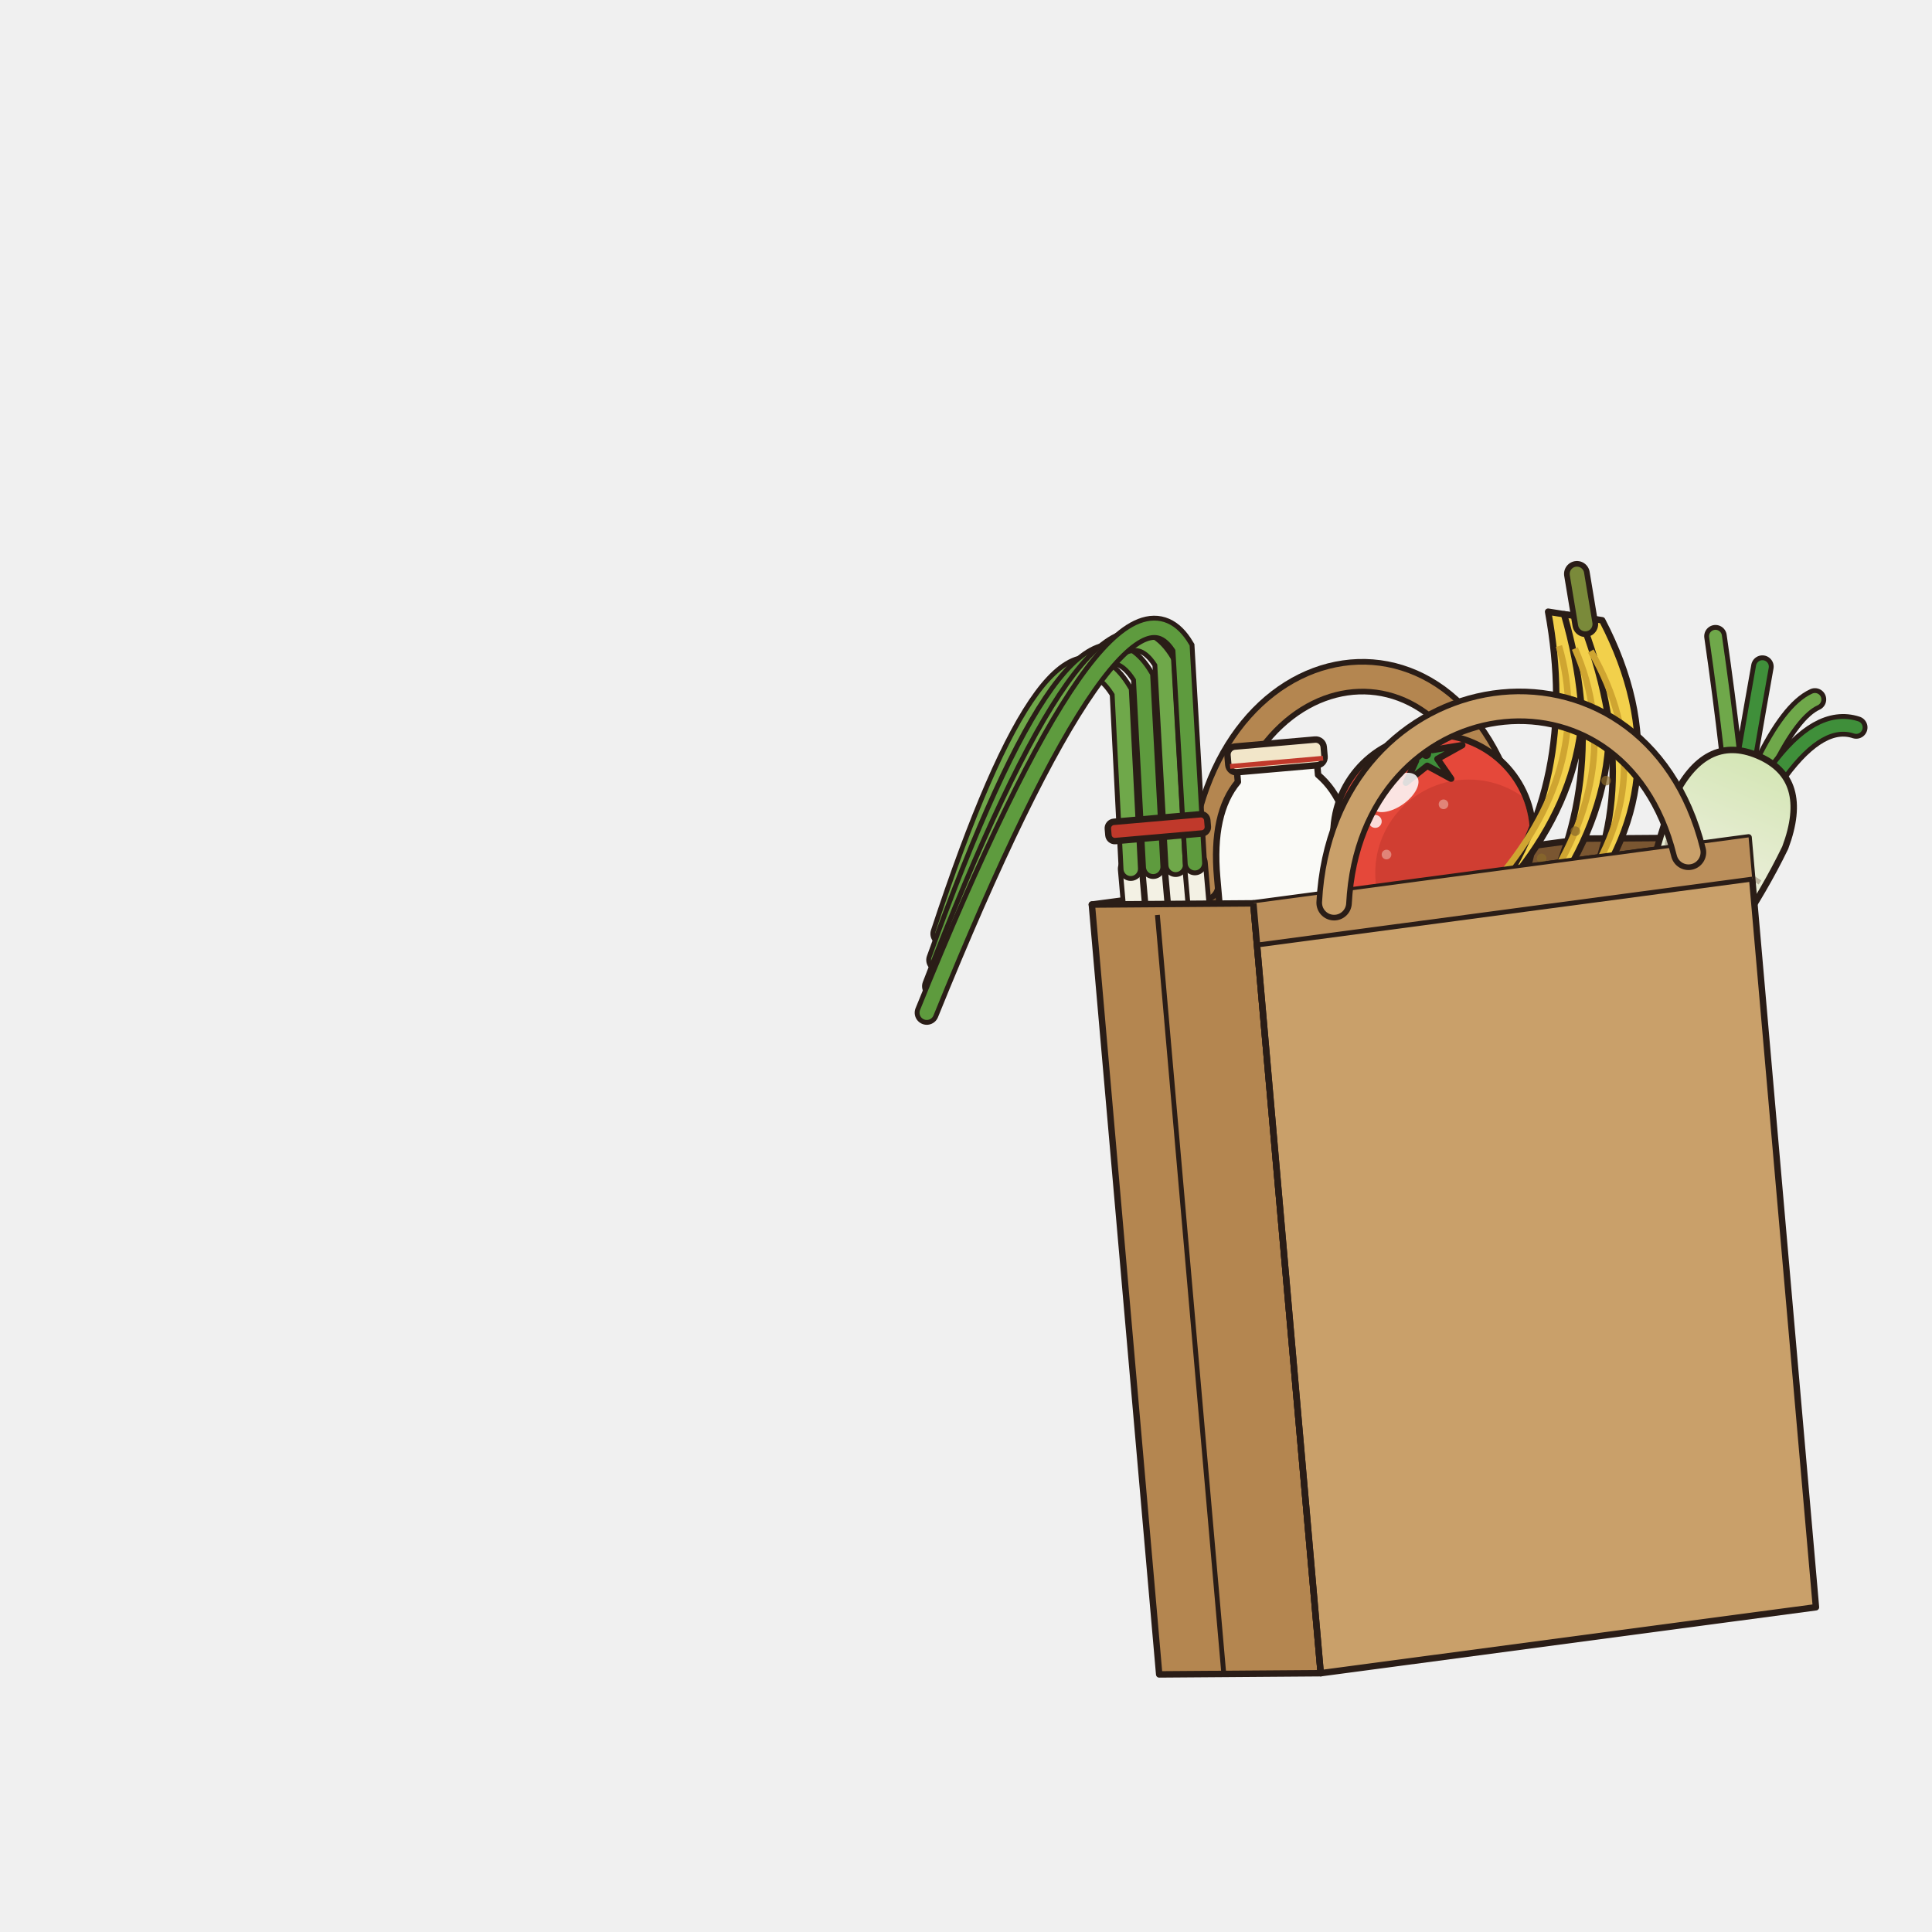
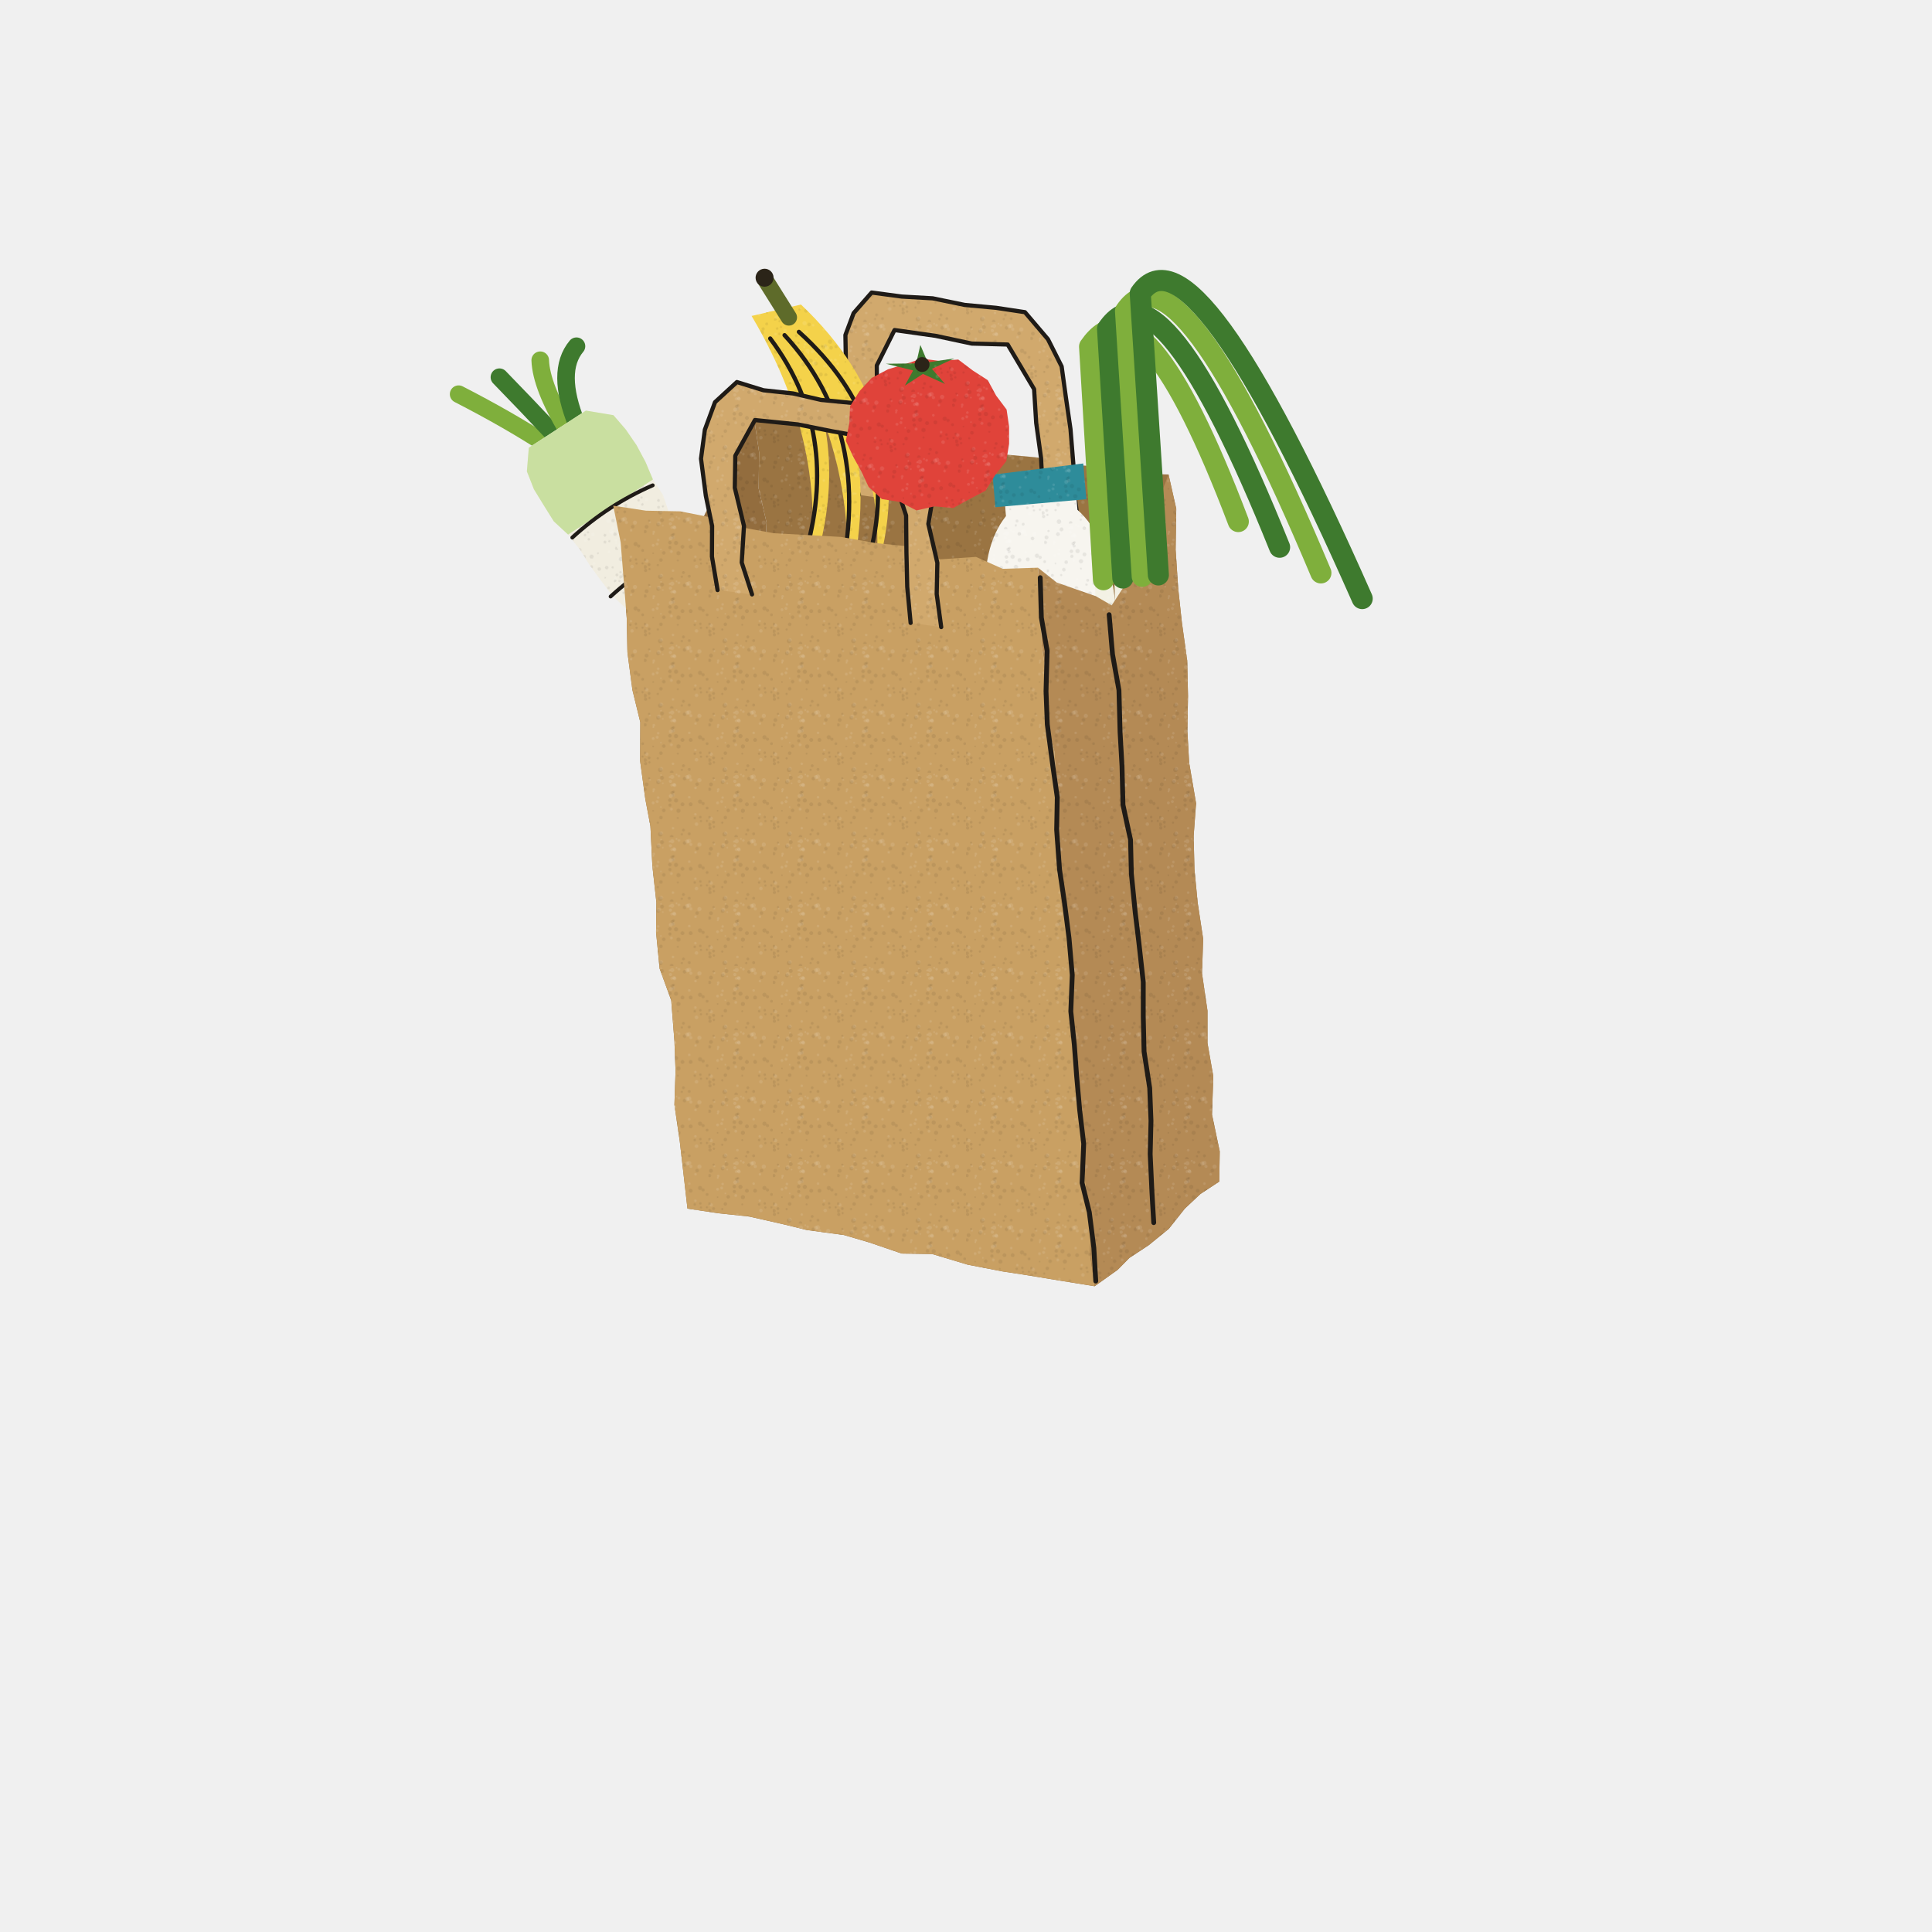
<svg xmlns="http://www.w3.org/2000/svg" width="1200" height="1200" viewBox="0 0 1200 1200">
-   <g transform="translate(720 1040) translate(0 0) rotate(-5) translate(0 0) scale(1 1)">
-     <polygon points="0,-480 310,-494 410,-486 341.8,-482.9 270.5,-479.7 202.3,-476.6 100,-472" fill="#7a5631" stroke="#2a1d17" stroke-width="4" stroke-linejoin="round" stroke-linecap="round" />
-     <path d="M 70 -486 C 90 -640, 250 -650, 262 -496" fill="none" stroke="#2a1d17" stroke-width="22" stroke-linecap="round" />
-     <path d="M 70 -486 C 90 -640, 250 -650, 262 -496" fill="none" stroke="#b48650" stroke-width="15" stroke-linecap="round" />
-     <path d="M 79 -344 Q 79 -330 93 -330 L 151 -330 Q 165 -330 165 -344 L 165 -490 Q 165 -530 147 -548 L 147 -560 L 97 -560 L 97 -548 Q 79 -530 79 -490 Z" fill="#fafaf7" stroke="#2a1d17" stroke-width="4" stroke-linejoin="round" stroke-linecap="round" />
-     <path d="M 153 -486 L 153 -350" stroke="#a9b8bf" stroke-width="7" stroke-linecap="round" />
-     <rect x="89" y="-460" width="66" height="44" rx="4" fill="#fff" stroke="#c0392b" stroke-width="3" />
-     <text x="122" y="-428" font-size="26" font-family="sans-serif" font-weight="700" text-anchor="middle" fill="#c0392b">牛奶</text>
-     <rect x="92" y="-570" width="60" height="16" rx="5" fill="#f2e6c9" stroke="#2a1d17" stroke-width="4" stroke-linejoin="round" stroke-linecap="round" />
-     <line x1="93" y1="-558" x2="151" y2="-558" stroke="#c0392b" stroke-width="3" />
-     <path d="M 26 -380 L 26 -500" stroke="#2a1d17" stroke-width="16" stroke-linecap="round" />
-     <path d="M 26 -380 L 26 -500" stroke="#f3f1e4" stroke-width="10" stroke-linecap="round" />
-     <path d="M 40 -380 L 40 -500" stroke="#2a1d17" stroke-width="16" stroke-linecap="round" />
-     <path d="M 40 -380 L 40 -500" stroke="#f3f1e4" stroke-width="10" stroke-linecap="round" />
-     <path d="M 54 -380 L 54 -500" stroke="#2a1d17" stroke-width="16" stroke-linecap="round" />
-     <path d="M 54 -380 L 54 -500" stroke="#f3f1e4" stroke-width="10" stroke-linecap="round" />
-     <path d="M 66 -380 L 66 -500" stroke="#2a1d17" stroke-width="16" stroke-linecap="round" />
-     <path d="M 66 -380 L 66 -500" stroke="#f3f1e4" stroke-width="10" stroke-linecap="round" />
+   <defs>
+     <pattern id="grain" width="40" height="40" patternUnits="userSpaceOnUse">
+       <circle cx="23.5" cy="38.2" r="0.7" fill="#000" opacity="0.07" />
+       <circle cx="28" cy="2.4" r="1.4" fill="#fff" opacity="0.1" />
+       <circle cx="39.2" cy="21.9" r="0.9" fill="#000" opacity="0.07" />
+       <circle cx="11.7" cy="6.5" r="0.5" fill="#fff" opacity="0.1" />
+       <circle cx="33" cy="7.1" r="1.1" fill="#000" opacity="0.07" />
+       <circle cx="16.1" cy="20.1" r="1" fill="#000" opacity="0.07" />
+       <circle cx="29" cy="19.6" r="1.2" fill="#000" opacity="0.07" />
+       <circle cx="24.5" cy="35.6" r="0.9" fill="#000" opacity="0.07" />
+       <circle cx="10.7" cy="37.5" r="1.1" fill="#fff" opacity="0.1" />
+       <circle cx="21.4" cy="23.6" r="1.3" fill="#000" opacity="0.07" />
+       <circle cx="17.2" cy="39.7" r="1.1" fill="#000" opacity="0.07" />
+       <circle cx="32" cy="9.4" r="0.8" fill="#fff" opacity="0.1" />
+       <circle cx="0.7" cy="32.1" r="1.1" fill="#000" opacity="0.07" />
+       <circle cx="1.7" cy="28.4" r="1.1" fill="#fff" opacity="0.1" />
+       <circle cx="21.7" cy="2" r="0.8" fill="#fff" opacity="0.1" />
+       <circle cx="39.1" cy="29.9" r="0.7" fill="#000" opacity="0.07" />
+       <circle cx="3.7" cy="4.4" r="0.6" fill="#fff" opacity="0.1" />
+       <circle cx="1" cy="34.3" r="1" fill="#000" opacity="0.07" />
+       <circle cx="5.7" cy="23.6" r="0.5" fill="#000" opacity="0.07" />
+       <circle cx="34.4" cy="4.6" r="1.3" fill="#fff" opacity="0.1" />
+       <circle cx="12.3" cy="23.4" r="1.1" fill="#000" opacity="0.07" />
+       <circle cx="23.9" cy="19.6" r="1.2" fill="#000" opacity="0.07" />
+       <circle cx="10.5" cy="27.8" r="1.1" fill="#000" opacity="0.07" />
+       <circle cx="1.6" cy="7.2" r="1.2" fill="#000" opacity="0.07" />
+       <circle cx="26.8" cy="2.7" r="1.3" fill="#fff" opacity="0.1" />
+       <circle cx="15.9" cy="2.7" r="0.6" fill="#fff" opacity="0.1" />
+       <circle cx="34.8" cy="17.9" r="1.3" fill="#000" opacity="0.07" />
+       <circle cx="0.7" cy="10.2" r="1" fill="#000" opacity="0.07" />
+       <circle cx="29.1" cy="4.5" r="1" fill="#fff" opacity="0.1" />
+       <circle cx="5.8" cy="11.6" r="0.6" fill="#fff" opacity="0.1" />
+       <circle cx="21" cy="28.1" r="0.6" fill="#000" opacity="0.07" />
+       <circle cx="3.2" cy="30.7" r="0.9" fill="#000" opacity="0.07" />
+       <circle cx="28.1" cy="15.2" r="0.8" fill="#fff" opacity="0.1" />
+       <circle cx="10.1" cy="38.2" r="1.4" fill="#000" opacity="0.07" />
+       <circle cx="8.8" cy="15.4" r="0.8" fill="#fff" opacity="0.1" />
+       <circle cx="17.5" cy="2.5" r="1.3" fill="#fff" opacity="0.1" />
+       <circle cx="18" cy="13.9" r="1" fill="#000" opacity="0.07" />
+       <circle cx="3.2" cy="3.4" r="0.7" fill="#000" opacity="0.07" />
+       <circle cx="9.3" cy="5" r="1.2" fill="#fff" opacity="0.1" />
+       <circle cx="18.1" cy="13.8" r="1.1" fill="#fff" opacity="0.1" />
+       <circle cx="17" cy="22.6" r="0.9" fill="#fff" opacity="0.1" />
+       <circle cx="17.3" cy="7.7" r="0.9" fill="#fff" opacity="0.1" />
+       <circle cx="31.5" cy="28.1" r="0.8" fill="#000" opacity="0.07" />
+       <circle cx="31.9" cy="25.8" r="0.8" fill="#fff" opacity="0.1" />
+       <circle cx="10.6" cy="1.4" r="0.5" fill="#fff" opacity="0.1" />
+       <circle cx="36.7" cy="19.1" r="1" fill="#000" opacity="0.07" />
+       <circle cx="32.6" cy="31.9" r="1.1" fill="#fff" opacity="0.1" />
+       <circle cx="20.2" cy="1.1" r="0.6" fill="#fff" opacity="0.1" />
+       <circle cx="5.7" cy="18.7" r="0.9" fill="#fff" opacity="0.1" />
+       <circle cx="17.5" cy="12.4" r="1" fill="#000" opacity="0.07" />
+       <circle cx="8.2" cy="17.9" r="0.9" fill="#fff" opacity="0.1" />
+       <circle cx="35.4" cy="30" r="0.7" fill="#000" opacity="0.07" />
+       <circle cx="18.4" cy="11.8" r="0.8" fill="#000" opacity="0.07" />
+       <circle cx="35" cy="27.5" r="0.8" fill="#000" opacity="0.07" />
+       <circle cx="16.1" cy="17" r="1.1" fill="#000" opacity="0.07" />
+       <circle cx="19.9" cy="17.2" r="1.3" fill="#000" opacity="0.07" />
+       <circle cx="8.8" cy="5.8" r="1.2" fill="#000" opacity="0.07" />
+       <circle cx="18.7" cy="7.3" r="1.1" fill="#fff" opacity="0.1" />
+       <circle cx="25.2" cy="3.6" r="1.1" fill="#000" opacity="0.07" />
+       <circle cx="16.6" cy="14.4" r="1.2" fill="#fff" opacity="0.1" />
+       <circle cx="10.5" cy="21.3" r="0.5" fill="#fff" opacity="0.1" />
+       <circle cx="3.4" cy="33.5" r="0.7" fill="#000" opacity="0.07" />
+       <circle cx="18" cy="34.4" r="0.8" fill="#fff" opacity="0.1" />
+       <circle cx="0.6" cy="27.7" r="0.9" fill="#000" opacity="0.07" />
+       <circle cx="6.1" cy="10.4" r="0.8" fill="#fff" opacity="0.1" />
+       <circle cx="11.2" cy="3.1" r="1.2" fill="#000" opacity="0.07" />
+       <circle cx="19" cy="7.8" r="1.1" fill="#fff" opacity="0.1" />
+       <circle cx="28.1" cy="37.9" r="0.9" fill="#000" opacity="0.07" />
+       <circle cx="8.6" cy="31" r="0.7" fill="#000" opacity="0.07" />
+       <circle cx="16.4" cy="5.3" r="1" fill="#fff" opacity="0.1" />
+     </pattern>
+   </defs>
+   <polygon points="757.3,733.9 757.6,715.1 752.8,692.3 753.6,668.5 750,647.9 750,627.8 746.6,604.7 747.3,583.1 743.9,560.7 741.9,540 741.4,519.3 742.9,498.9 738.6,473.7 737.5,453.9 737.9,432.3 737.4,410.3 734.1,386.7 731.8,365.5 730.2,341.4 730.6,316 725.8,294.7 707.1,294.3 685.9,290 667.3,288.8 643.9,284.1 623.2,282.2 608.4,278.5 583.5,276.8 566.7,274.4 547.4,270.5 526.3,267.2 506.2,266.4 488.1,261.8 468.3,259.3 471.5,281 471.2,303.4 476.1,324.5 475,347.9 478.2,370.4 479.1,389.7 480.4,411.7 483.8,432.1 487.6,457 489.2,476.2 490.4,500.5 491.8,518.3 494.5,539.9 496.6,564.5 498.5,584.1 501.6,605.2 504.7,623.1 504.4,643.8 505.7,665.6 510.5,687 528.3,691.6 545.6,695.2 561.9,697.2 583.4,701.7 602.6,705.5 621.6,705.5 641.4,710.5 660.4,717.9 680.5,717.3 699.7,722.3 717.5,727.4 739.8,729.7" fill="#9a7442" />
+   <polygon points="757.3,733.9 757.6,715.1 752.8,692.3 753.6,668.5 750,647.9 750,627.8 746.6,604.7 747.3,583.1 743.9,560.7 741.9,540 741.4,519.3 742.9,498.9 738.6,473.7 737.5,453.9 737.9,432.3 737.4,410.3 734.1,386.7 731.8,365.5 730.2,341.4 730.6,316 725.8,294.7 707.1,294.3 685.9,290 667.3,288.8 643.9,284.1 623.2,282.2 608.4,278.5 583.5,276.8 566.7,274.4 547.4,270.5 526.3,267.2 506.2,266.4 488.1,261.8 468.3,259.3 471.5,281 471.2,303.4 476.1,324.5 475,347.9 478.2,370.4 479.1,389.7 480.4,411.7 483.8,432.1 487.6,457 489.2,476.2 490.4,500.5 491.8,518.3 494.5,539.9 496.6,564.5 498.5,584.1 501.6,605.2 504.7,623.1 504.4,643.8 505.7,665.6 510.5,687 528.3,691.6 545.6,695.2 561.9,697.2 583.4,701.7 602.6,705.5 621.6,705.5 641.4,710.5 660.4,717.9 680.5,717.3 699.7,722.3 717.5,727.4 739.8,729.7" fill="url(#grain)" />
+   <polygon points="670.3,329.3 667.7,309.7 666.8,289.8 664.9,266.5 662,246.5 659.4,227.6 650.9,210.7 636.6,193.9 618.7,191.2 599.2,189.4 579.3,185.3 560.1,184.2 541.4,181.7 530.2,194.5 525.1,208.1 525.4,225.6 529,249.1 529.4,269.6 527.5,289.9 533.5,307.4 549.9,309.8 551,291.2 546,271.2 544.7,246 544.6,227 555.6,205 581.1,208.6 603.6,213.4 625.9,214 642.3,241.7 643.6,262.7 646.6,284.4 647.7,304.7 651.4,327.3" fill="#d1a96d" />
+   <polygon points="670.3,329.3 667.7,309.7 666.8,289.8 664.9,266.5 662,246.5 659.4,227.6 650.9,210.7 636.6,193.9 618.7,191.2 599.2,189.4 579.3,185.3 560.1,184.2 541.4,181.7 530.2,194.5 525.1,208.1 525.4,225.6 529,249.1 529.4,269.6 527.5,289.9 533.5,307.4 549.9,309.8 551,291.2 546,271.2 544.7,246 544.6,227 555.6,205 581.1,208.6 603.6,213.4 625.9,214 642.3,241.7 643.6,262.7 646.6,284.4 647.7,304.7 651.4,327.3" fill="url(#grain)" />
+   <polyline points="670.3,329.3 667.7,309.7 666.8,289.8 664.9,266.5 662,246.5 659.4,227.6 650.9,210.7 636.6,193.9 618.7,191.2 599.2,189.4 579.3,185.3 560.1,184.2 541.4,181.7 530.2,194.5 525.1,208.1 525.4,225.6 529,249.1 529.4,269.6 527.5,289.9 533.5,307.4" fill="none" stroke="#1f1b17" stroke-width="2.6" stroke-linecap="round" stroke-linejoin="round" />
+   <polyline points="549.9,309.8 551,291.2 546,271.2 544.7,246 544.6,227 555.6,205 581.1,208.6 603.6,213.4 625.9,214 642.3,241.7 643.6,262.7 646.6,284.4 647.7,304.7 651.4,327.3" fill="none" stroke="#1f1b17" stroke-width="2.6" stroke-linecap="round" stroke-linejoin="round" />
+   <polygon points="427,750.7 439.4,740.2 451.5,731.2 464.7,724.2 476.9,714.8 485.4,701.8 494.4,696.3 510.5,687 505.7,665.6 504.4,643.8 504.7,623.1 501.6,605.2 498.5,584.1 496.6,564.5 494.5,539.9 491.8,518.3 490.4,500.5 489.2,476.2 487.6,457 483.8,432.1 480.4,411.7 479.1,389.7 478.2,370.4 475,347.9 476.1,324.5 471.2,303.4 471.5,281 468.3,259.3 456.8,280.5 449.5,297.9 438.2,318.5 429.6,337.3 419.5,332.2 407.2,325 395.4,319.6 380.9,314.1 385.5,336.9 387.2,357.9 389.3,384.3 389.7,405.1 392.8,428.5 397.7,448.6 397.6,472.7 400.8,496.2 404,513.2 405.2,537.9 407.7,560.5 407.5,579.1 409.7,601.6 416.9,621.3 418.9,646.5 419.6,665.2 418.9,686.2 422.2,708.7 424.5,728.8" fill="#936d3e" />
+   <polygon points="427,750.7 439.4,740.2 451.5,731.2 464.7,724.2 476.9,714.8 485.4,701.8 494.4,696.3 510.5,687 505.7,665.6 504.4,643.8 504.7,623.1 501.6,605.2 498.5,584.1 496.6,564.5 494.5,539.9 491.8,518.3 490.4,500.5 489.2,476.2 487.6,457 483.8,432.1 480.4,411.7 479.1,389.7 478.2,370.4 475,347.9 476.1,324.5 471.2,303.4 471.5,281 468.3,259.3 456.8,280.5 449.5,297.9 438.2,318.5 429.6,337.3 419.5,332.2 407.2,325 395.4,319.6 380.9,314.1 385.5,336.9 387.2,357.9 389.3,384.3 389.7,405.1 392.8,428.5 397.7,448.6 397.6,472.7 400.8,496.2 404,513.2 405.2,537.9 407.7,560.5 407.5,579.1 409.7,601.6 416.9,621.3 418.9,646.5 419.6,665.2 418.9,686.2 422.2,708.7 424.5,728.8" fill="url(#grain)" />
+   <polygon points="679.9,798.9 694.2,788.7 701.5,781.3 713.5,773.4 726,763.2 735.9,750.7 745.6,741.6 757.3,733.9 739.8,729.7 717.5,727.4 699.7,722.3 680.5,717.3 660.4,717.9 641.4,710.5 621.6,705.5 602.6,705.5 583.4,701.7 561.9,697.2 545.6,695.2 528.3,691.6 510.5,687 494.4,696.3 485.4,701.8 476.9,714.8 464.7,724.2 451.5,731.2 439.4,740.2 427,750.7 446.4,753.6 465.3,755.6 486.5,760.4 501.2,764 524.2,767.1 539.9,771.7 560.1,778.6 579,778.9 601,785.5 622.7,789.7 637.6,792 658.3,795.4" fill="#86623a" />
+   <polygon points="679.9,798.9 694.2,788.7 701.5,781.3 713.5,773.4 726,763.2 735.9,750.7 745.6,741.6 757.3,733.9 739.8,729.7 717.5,727.4 699.7,722.3 680.5,717.3 660.4,717.9 641.4,710.5 621.6,705.5 602.6,705.5 583.4,701.7 561.9,697.2 545.6,695.2 528.3,691.6 510.5,687 494.4,696.3 485.4,701.8 476.9,714.8 464.7,724.2 451.5,731.2 439.4,740.2 427,750.7 446.4,753.6 465.3,755.6 486.5,760.4 501.2,764 524.2,767.1 539.9,771.7 560.1,778.6 579,778.9 601,785.5 622.7,789.7 637.6,792 658.3,795.4" fill="url(#grain)" />
+   <g transform="translate(654.8 407.4) rotate(-5) scale(1.013) translate(0 0)">
+     <path d="M -39 98 Q -39 110 -27 110 L 27 110 Q 39 110 39 98 L 39 -34 Q 39 -70 22 -88 L 22 -98 L -22 -98 L -22 -88 Q -39 -70 -39 -34 Z" fill="#f7f5ef" />
+     <path d="M -39 98 Q -39 110 -27 110 L 27 110 Q 39 110 39 98 L 39 -34 Q 39 -70 22 -88 L 22 -98 L -22 -98 L -22 -88 Q -39 -70 -39 -34 Z" fill="url(#grain)" />
+     <path d="M 23 -30 L 23 96" stroke="#e4e0d4" stroke-width="12" stroke-linecap="round" />
+     <polygon points="-28,-114 28,-116 28,-94 -28,-94" fill="#2e8c9a" />
+     <polygon points="-28,-114 28,-116 28,-94 -28,-94" fill="url(#grain)" />
  </g>
-   <g transform="translate(991.8 705) rotate(-67) scale(1) translate(-30 -180)">
-     <defs>
-       <linearGradient id="r" x1="0" x2="1" y1="0" y2="0">
-         <stop offset="0.55" stop-color="#f4f1e8" />
-         <stop offset="1" stop-color="#d4e6b5" />
-       </linearGradient>
-     </defs>
-     <path d="M 282 163.2 q 30 -17 62 -36.4" fill="none" stroke="#2a1d17" stroke-width="14" stroke-linecap="round" />
-     <path d="M 282 163.2 q 30 -17 62 -36.4" fill="none" stroke="#6fa84a" stroke-width="8" stroke-linecap="round" />
-     <path d="M 282 174 q 34 -8 56 -13" fill="none" stroke="#2a1d17" stroke-width="14" stroke-linecap="round" />
-     <path d="M 282 174 q 34 -8 56 -13" fill="none" stroke="#3f8f3a" stroke-width="8" stroke-linecap="round" />
-     <path d="M 282 186 q 38 2 50 13" fill="none" stroke="#2a1d17" stroke-width="14" stroke-linecap="round" />
-     <path d="M 282 186 q 38 2 50 13" fill="none" stroke="#6fa84a" stroke-width="8" stroke-linecap="round" />
-     <path d="M 282 195.6 q 42 10 44 33.8" fill="none" stroke="#2a1d17" stroke-width="14" stroke-linecap="round" />
-     <path d="M 282 195.6 q 42 10 44 33.8" fill="none" stroke="#3f8f3a" stroke-width="8" stroke-linecap="round" />
-     <path d="M 30 180 C 90 176, 160 146, 240 142 Q 286 144 286 180 Q 286 216 240 218 C 160 214, 90 184, 30 180 Z" fill="url(#r)" stroke="#2a1d17" stroke-width="4" stroke-linejoin="round" stroke-linecap="round" />
-     <path d="M 130 161 q 6 19 0 38" fill="none" stroke="#b9b29c" stroke-width="3" />
-     <path d="M 172 153.86 q 6 26.14 0 52.28" fill="none" stroke="#b9b29c" stroke-width="3" />
-     <path d="M 214 148 q 6 32 0 64" fill="none" stroke="#b9b29c" stroke-width="3" />
-     <path d="M 88 168.14 q 6 11.86 0 23.72" fill="none" stroke="#b9b29c" stroke-width="3" />
-     <circle cx="180" cy="162" r="4" fill="#c9c0a3" />
+   <g transform="translate(709.6 475.2) rotate(-5) scale(1.0068) translate(0 0)">
+     <path d="M -21 0 Q -23 -60 -19 -120 L -9 -120 Q -5 -60 -7 0 Q -14 12 -21 0 Z" fill="#f3f1e4" />
+     <path d="M -21 0 Q -23 -60 -19 -120 L -9 -120 Q -5 -60 -7 0 Q -14 12 -21 0 Z" fill="url(#grain)" />
+     <path d="M -18 6 l -4 12 M -14 8 l 0 14 M -10 6 l 5 11" stroke="#e4e0d4" stroke-width="2" stroke-linecap="round" />
+     <path d="M -9 0 Q -11 -60 -7 -120 L 3 -120 Q 7 -60 5 0 Q -2 12 -9 0 Z" fill="#f3f1e4" />
+     <path d="M -9 0 Q -11 -60 -7 -120 L 3 -120 Q 7 -60 5 0 Q -2 12 -9 0 Z" fill="url(#grain)" />
+     <path d="M -6 6 l -4 12 M -2 8 l 0 14 M 2 6 l 5 11" stroke="#e4e0d4" stroke-width="2" stroke-linecap="round" />
+     <path d="M 3 0 Q 1 -60 5 -120 L 15 -120 Q 19 -60 17 0 Q 10 12 3 0 Z" fill="#f3f1e4" />
+     <path d="M 3 0 Q 1 -60 5 -120 L 15 -120 Q 19 -60 17 0 Q 10 12 3 0 Z" fill="url(#grain)" />
+     <path d="M 6 6 l -4 12 M 10 8 l 0 14 M 14 6 l 5 11" stroke="#e4e0d4" stroke-width="2" stroke-linecap="round" />
+     <path d="M 13 0 Q 11 -60 15 -120 L 25 -120 Q 29 -60 27 0 Q 20 12 13 0 Z" fill="#f3f1e4" />
+     <path d="M 13 0 Q 11 -60 15 -120 L 25 -120 Q 29 -60 27 0 Q 20 12 13 0 Z" fill="url(#grain)" />
+     <path d="M 16 6 l -4 12 M 20 8 l 0 14 M 24 6 l 5 11" stroke="#e4e0d4" stroke-width="2" stroke-linecap="round" />
  </g>
-   <g transform="translate(890.2 518.2) rotate(-5) scale(1) translate(-80 -80)">
-     <circle cx="80" cy="80" r="62" fill="#e5483a" stroke="#2a1d17" stroke-width="4" stroke-linejoin="round" stroke-linecap="round" />
-     <circle cx="50" cy="90" r="3" fill="#ffb3a6" />
-     <circle cx="102" cy="108" r="3" fill="#ffb3a6" />
-     <circle cx="88" cy="62" r="3" fill="#ffb3a6" />
-     <circle cx="68" cy="114" r="3" fill="#ffb3a6" />
-     <polygon points="80,14 84.1,27.8 102.8,26.4 86.7,33.6 94.1,46.6 80,37.3 65.9,46.6 73.3,33.6 57.2,26.4 75.9,27.8" fill="#3f8f3a" stroke="#2a1d17" stroke-width="4" stroke-linejoin="round" stroke-linecap="round" />
-     <path d="M 80 30 l 4 -16" stroke="#2a1d17" stroke-width="6" stroke-linecap="round" />
+   <g transform="translate(474.5 462.5) rotate(-123) scale(0.9925) translate(-24 -170)">
+     <path d="M 256 158 q 26 -11.6 56 -28.8" fill="none" stroke="#7faf3c" stroke-width="11" stroke-linecap="round" />
+     <path d="M 256 166 q 29 -5.2 51 -9.6" fill="none" stroke="#3e7a2e" stroke-width="11" stroke-linecap="round" />
+     <path d="M 256 174 q 32 1.2 46 9.6" fill="none" stroke="#7faf3c" stroke-width="11" stroke-linecap="round" />
+     <path d="M 256 181 q 35 6.8 41 26.4" fill="none" stroke="#3e7a2e" stroke-width="11" stroke-linecap="round" />
+     <polygon points="24,168.8 35.8,161.4 47.6,158.5 59.4,155.8 71.2,152.1 83,151.6 94.8,149.8 106.6,147.6 118.4,147.2 130.2,144.5 142,144.1 153.8,141.2 165.6,140.4 177.4,139.7 189.2,139.9 201,138.8 212.8,135.8 224.6,136 236.4,136.3 248.2,138.7 260,147.8 260,190.4 248.2,203.3 236.4,204.9 224.6,205.2 212.8,204.2 201,202.1 189.2,202.1 177.4,199 165.6,199.1 153.8,197.1 142,197.2 130.2,194.1 118.4,194.7 106.6,191.1 94.8,189.4 83,187.7 71.2,187.4 59.4,184.3 47.6,182 35.8,178.6 24,169.1" fill="#f1ede0" />
+     <polygon points="24,168.8 35.8,161.4 47.6,158.5 59.4,155.8 71.2,152.1 83,151.6 94.8,149.8 106.6,147.6 118.4,147.2 130.2,144.5 142,144.1 153.8,141.2 165.6,140.4 177.4,139.7 189.2,139.9 201,138.8 212.8,135.8 224.6,136 236.4,136.3 248.2,138.7 260,147.8 260,190.4 248.2,203.3 236.4,204.9 224.6,205.2 212.8,204.2 201,202.1 189.2,202.1 177.4,199 165.6,199.1 153.8,197.1 142,197.2 130.2,194.1 118.4,194.7 106.6,191.1 94.8,189.4 83,187.7 71.2,187.4 59.4,184.3 47.6,182 35.8,178.6 24,169.1" fill="url(#grain)" />
+     <polygon points="201,138.8 212.8,135.8 224.6,136 236.4,136.3 248.2,138.7 260,147.8 260,190.4 248.2,203.3 236.4,204.9 224.6,205.2 212.8,204.2 201,202.1" fill="#c9dfa0" />
+     <path d="M 110 146.8 q 5 23.2 0 46.4" fill="none" stroke="#1f1b17" stroke-width="2.4" stroke-linecap="round" />
+     <path d="M 154 140 q 5 30 0 60" fill="none" stroke="#1f1b17" stroke-width="2.4" stroke-linecap="round" />
+     <path d="M 198 140 q 5 30 0 60" fill="none" stroke="#1f1b17" stroke-width="2.4" stroke-linecap="round" />
+     <path d="M 144 156 l 7 3" stroke="#1f1b17" stroke-width="2.4" stroke-linecap="round" />
  </g>
-   <g transform="translate(890.2 518.2) translate(-80 -80)">
-     <defs>
-       <clipPath id="t">
-         <circle cx="80" cy="80" r="60" />
-       </clipPath>
-     </defs>
-     <g clip-path="url(#t)">
-       <circle cx="102" cy="104" r="58" fill="#a92a22" opacity="0.35" />
-       <ellipse cx="56" cy="54" rx="17" ry="9" transform="rotate(-35 56 54)" fill="#fff" opacity="0.85" />
-       <circle cx="44" cy="72" r="4" fill="#fff" opacity="0.8" />
-     </g>
+   <g transform="translate(512.2 275.4) rotate(-103) scale(1.0155) translate(-120 -120)">
+     <path d="M 206 107 Q 120 146 34 88 Q 112 124 206 94 Z" fill="#f4d24a" />
+     <path d="M 206 107 Q 120 146 34 88 Q 112 124 206 94 Z" fill="url(#grain)" />
+     <path d="M 190 102 Q 120 133 48 88" fill="none" stroke="#1f1b17" stroke-width="2.6" stroke-linecap="round" />
+     <circle cx="36" cy="88" r="4.5" fill="#2b2418" />
+     <path d="M 206 116 Q 120 164 22 110 Q 112 142 206 103 Z" fill="#f4d24a" />
+     <path d="M 206 116 Q 120 164 22 110 Q 112 142 206 103 Z" fill="url(#grain)" />
+     <path d="M 190 111 Q 120 151 36 110" fill="none" stroke="#1f1b17" stroke-width="2.6" stroke-linecap="round" />
+     <circle cx="24" cy="110" r="4.5" fill="#2b2418" />
+     <path d="M 206 125 Q 120 182 34 132 Q 112 160 206 112 Z" fill="#f4d24a" />
+     <path d="M 206 125 Q 120 182 34 132 Q 112 160 206 112 Z" fill="url(#grain)" />
+     <path d="M 190 120 Q 120 169 48 132" fill="none" stroke="#1f1b17" stroke-width="2.6" stroke-linecap="round" />
+     <circle cx="36" cy="132" r="4.5" fill="#2b2418" />
+     <path d="M 200 116 l 26 -9" stroke="#5e6b2a" stroke-width="10" stroke-linecap="round" />
+     <circle cx="227" cy="107" r="5.5" fill="#2b2418" />
  </g>
-   <g transform="translate(976.8 475.5) rotate(-81) scale(1) translate(-130 -130)">
-     <path d="M 222 114 Q 130 158 36 92 Q 120 136 222 100 Z" fill="#f2d04b" stroke="#2a1d17" stroke-width="4" stroke-linejoin="round" stroke-linecap="round" />
-     <path d="M 202 110 Q 130 144 48 92" fill="none" stroke="#cfa531" stroke-width="4" />
-     <circle cx="39" cy="92" r="5" fill="#3a2a1a" />
-     <path d="M 222 124 Q 130 180 26 118 Q 120 158 222 110 Z" fill="#f2d04b" stroke="#2a1d17" stroke-width="4" stroke-linejoin="round" stroke-linecap="round" />
-     <path d="M 202 120 Q 130 166 38 118" fill="none" stroke="#cfa531" stroke-width="4" />
-     <circle cx="29" cy="118" r="5" fill="#3a2a1a" />
-     <path d="M 222 134 Q 130 202 36 144 Q 120 180 222 120 Z" fill="#f2d04b" stroke="#2a1d17" stroke-width="4" stroke-linejoin="round" stroke-linecap="round" />
-     <path d="M 202 130 Q 130 188 48 144" fill="none" stroke="#cfa531" stroke-width="4" />
-     <circle cx="39" cy="144" r="5" fill="#3a2a1a" />
-     <circle cx="90" cy="138" r="3" fill="#8a6a2a" opacity="0.7" />
-     <circle cx="124" cy="152" r="3" fill="#8a6a2a" opacity="0.7" />
-     <circle cx="156" cy="126" r="3" fill="#8a6a2a" opacity="0.7" />
-     <circle cx="70" cy="120" r="3" fill="#8a6a2a" opacity="0.7" />
-     <path d="M 218 124 l 30 -10" stroke="#2a1d17" stroke-width="16" stroke-linecap="round" />
-     <path d="M 218 124 l 30 -10" stroke="#7a8a3a" stroke-width="9" stroke-linecap="round" />
+   <polygon points="679.9,798.9 658.3,795.4 637.6,792 622.7,789.7 601,785.5 579,778.9 560.1,778.6 539.9,771.7 524.2,767.1 501.2,764 486.5,760.4 465.3,755.6 446.4,753.6 427,750.7 424.5,728.8 422.2,708.7 418.9,686.2 419.6,665.2 418.9,646.5 416.9,621.3 409.7,601.6 407.5,579.1 407.7,560.5 405.2,537.9 404,513.2 400.8,496.2 397.6,472.7 397.7,448.6 392.8,428.5 389.7,405.1 389.3,384.3 387.2,357.9 385.5,336.9 380.9,314.1 401.2,317.2 422.5,317.6 440.2,321.1 461.5,327.7 480.5,331.2 501.2,332.3 522.3,333.5 544.5,337.4 563.8,339.3 584,347.4 606.2,345.9 622.8,353.3 644.7,352.6 646.8,375.2 647,400.7 650.5,423.8 649.2,445 655,467.1 656.2,491.3 655.2,513 659.6,538.7 658.9,558.1 663.5,582.7 664.7,601.6 665.1,628.2 668.1,650.3 669.4,669.5 670.9,692.3 672.2,712.7 674.4,735.3 678.1,759.9 676.9,777.8" fill="#c9a063" />
+   <polygon points="679.9,798.9 658.3,795.4 637.6,792 622.7,789.7 601,785.5 579,778.9 560.1,778.6 539.9,771.7 524.2,767.1 501.2,764 486.5,760.4 465.3,755.6 446.4,753.6 427,750.7 424.5,728.8 422.2,708.7 418.9,686.2 419.6,665.2 418.9,646.5 416.9,621.3 409.7,601.6 407.5,579.1 407.7,560.5 405.2,537.9 404,513.2 400.8,496.2 397.6,472.7 397.7,448.6 392.8,428.5 389.7,405.1 389.3,384.3 387.2,357.9 385.5,336.9 380.9,314.1 401.2,317.2 422.5,317.6 440.2,321.1 461.5,327.7 480.5,331.2 501.2,332.3 522.3,333.5 544.5,337.4 563.8,339.3 584,347.4 606.2,345.9 622.8,353.3 644.7,352.6 646.8,375.2 647,400.7 650.5,423.8 649.2,445 655,467.1 656.2,491.3 655.2,513 659.6,538.7 658.9,558.1 663.5,582.7 664.7,601.6 665.1,628.2 668.1,650.3 669.4,669.5 670.9,692.3 672.2,712.7 674.4,735.3 678.1,759.9 676.9,777.8" fill="url(#grain)" />
+   <polygon points="584.6,389.5 581.8,369 582.2,349.6 576.6,325.4 579.7,307.2 575.3,282.5 565.1,268.6 550.6,253.7 531.6,250.5 510,248.4 492.7,244.4 474.2,242.4 457.7,237.3 444.1,249.8 437.8,266.9 435.4,284.9 438.4,307.9 442.3,326.7 442.2,345.7 445.7,366.5 467.1,369.2 460.7,349.4 462.1,326.7 456.4,303 456.7,283.1 468.9,260.9 495.5,263.6 517,267.9 540,272 555.7,298.8 562.8,320.2 563,343.1 563.5,364.5 565.6,386.9" fill="#d1a96d" />
+   <polygon points="584.6,389.5 581.8,369 582.2,349.6 576.6,325.4 579.7,307.2 575.3,282.5 565.1,268.6 550.6,253.7 531.6,250.5 510,248.4 492.7,244.4 474.2,242.4 457.7,237.3 444.1,249.8 437.8,266.9 435.4,284.9 438.4,307.9 442.3,326.7 442.2,345.7 445.7,366.5 467.1,369.2 460.7,349.4 462.1,326.7 456.4,303 456.7,283.1 468.9,260.9 495.5,263.6 517,267.9 540,272 555.7,298.8 562.8,320.2 563,343.1 563.5,364.5 565.6,386.9" fill="url(#grain)" />
+   <polyline points="584.6,389.5 581.8,369 582.2,349.6 576.6,325.4 579.7,307.2 575.3,282.5 565.1,268.6 550.6,253.7 531.6,250.5 510,248.4 492.7,244.4 474.2,242.4 457.7,237.3 444.1,249.8 437.8,266.9 435.4,284.9 438.4,307.9 442.3,326.7 442.2,345.7 445.7,366.5" fill="none" stroke="#1f1b17" stroke-width="2.6" stroke-linecap="round" stroke-linejoin="round" />
+   <polyline points="467.1,369.2 460.7,349.4 462.1,326.7 456.4,303 456.7,283.1 468.9,260.9 495.5,263.6 517,267.9 540,272 555.7,298.8 562.8,320.2 563,343.1 563.5,364.5 565.6,386.9" fill="none" stroke="#1f1b17" stroke-width="2.6" stroke-linecap="round" stroke-linejoin="round" />
+   <polygon points="679.9,798.9 676.9,777.8 678.1,759.9 674.4,735.3 672.2,712.7 670.9,692.3 669.4,669.5 668.1,650.3 665.1,628.2 664.7,601.6 663.5,582.7 658.9,558.1 659.6,538.7 655.2,513 656.2,491.3 655,467.1 649.2,445 650.5,423.8 647,400.7 646.8,375.2 644.7,352.6 656.3,361.8 668.3,366 680.6,370.3 690.5,376 701.8,358.6 709.7,336 716.8,318 725.8,294.7 730.6,316 730.2,341.4 731.8,365.5 734.1,386.7 737.4,410.3 737.9,432.3 737.5,453.9 738.6,473.7 742.9,498.9 741.4,519.3 741.9,540 743.9,560.7 747.3,583.1 746.6,604.7 750,627.8 750,647.9 753.6,668.5 752.8,692.3 757.6,715.1 757.3,733.9 745.6,741.6 735.9,750.7 726,763.2 713.5,773.4 701.5,781.3 694.2,788.7" fill="#b48a55" />
+   <polygon points="679.9,798.9 676.9,777.8 678.1,759.9 674.4,735.3 672.2,712.7 670.9,692.3 669.4,669.5 668.1,650.3 665.1,628.2 664.7,601.6 663.5,582.7 658.9,558.1 659.6,538.7 655.2,513 656.2,491.3 655,467.1 649.2,445 650.5,423.8 647,400.7 646.8,375.2 644.7,352.6 656.3,361.8 668.3,366 680.6,370.3 690.5,376 701.8,358.6 709.7,336 716.8,318 725.8,294.7 730.6,316 730.2,341.4 731.8,365.5 734.1,386.7 737.4,410.3 737.9,432.3 737.5,453.9 738.6,473.7 742.9,498.9 741.4,519.3 741.9,540 743.9,560.7 747.3,583.1 746.6,604.7 750,627.8 750,647.9 753.6,668.5 752.8,692.3 757.6,715.1 757.3,733.9 745.6,741.6 735.9,750.7 726,763.2 713.5,773.4 701.5,781.3 694.2,788.7" fill="url(#grain)" />
+   <polyline points="680.6,795.7 679.4,775.1 676.6,753 672.1,734.7 673.1,710.4 670.6,689.4 668.7,668.1 667.3,649 665.1,628.2 666,605.6 664,582.8 661.1,560.1 658.1,540.1 656.3,515.4 656.7,495.3 653.8,474.8 650.5,450 649.7,429.3 650.4,404.3 646.8,383.6 646.1,358.8" fill="none" stroke="#1f1b17" stroke-width="3" stroke-linecap="round" stroke-linejoin="round" />
+   <polyline points="716.6,759.4 715.5,740.5 714.4,716.8 714.9,696.2 714.1,675.8 710.6,653.1 710.1,631.3 710.1,609.9 707.3,584.8 705.1,566.6 702.7,542.6 702.2,521.7 697.5,499.9 696.9,475.8 695.7,454.8 695,428.7 691,406.4 688.9,381.8" fill="none" stroke="#1f1b17" stroke-width="3" stroke-linecap="round" stroke-linejoin="round" />
+   <g transform="translate(709.6 475.2) rotate(-5) scale(1.0068) translate(0 0)">
+     <path d="M -14 -116 L -10 -260 Q 26.8 -304.5 72 -144.5" fill="none" stroke="#7faf3c" stroke-width="13" stroke-linecap="round" stroke-linejoin="round" />
+     <path d="M -2 -116 L 2 -270 Q 38.8 -314.5 96 -126.5" fill="none" stroke="#3e7a2e" stroke-width="13" stroke-linecap="round" stroke-linejoin="round" />
+     <path d="M 10 -116 L 14 -280 Q 50.8 -324.5 120 -108.5" fill="none" stroke="#7faf3c" stroke-width="13" stroke-linecap="round" stroke-linejoin="round" />
+     <path d="M 20 -116 L 24 -290 Q 60.8 -334.5 144 -90.5" fill="none" stroke="#3e7a2e" stroke-width="13" stroke-linecap="round" stroke-linejoin="round" />
  </g>
-   <g transform="translate(720 1040) translate(0 0) rotate(-5) translate(0 0) scale(1 1)">
-     <polygon points="0,0 100,8 100,-472 50,-476 0,-480" fill="#b48650" stroke="#2a1d17" stroke-width="4" stroke-linejoin="round" stroke-linecap="round" />
-     <polygon points="100,8 410,-6 410,-486 341.8,-482.9 270.5,-479.7 202.3,-476.6 100,-472" fill="#c9a06a" stroke="#2a1d17" stroke-width="4" stroke-linejoin="round" stroke-linecap="round" />
-     <polygon points="100,-472 202.3,-476.6 270.5,-479.7 341.8,-482.9 410,-486 410,-460 341.8,-456.9 270.5,-453.7 202.3,-450.6 100,-446" fill="#bb8f5b" stroke="none" />
-     <polyline points="100,-446 202.3,-450.6 270.5,-453.7 341.8,-456.9 410,-460" fill="none" stroke="#2a1d17" stroke-width="3" />
-     <line x1="100" y1="8" x2="100" y2="-472" stroke="#2a1d17" stroke-width="4" />
-     <line x1="40" y1="3" x2="40" y2="-470" stroke="#2a1d17" stroke-width="3" />
-     <path d="M 150 -468 C 170 -610, 350 -620, 372 -480" fill="none" stroke="#2a1d17" stroke-width="22" stroke-linecap="round" />
-     <path d="M 150 -468 C 170 -610, 350 -620, 372 -480" fill="none" stroke="#c9a06a" stroke-width="15" stroke-linecap="round" />
-     <path d="M 26 -500 L 30 -610 Q -4 -680 -94 -470" fill="none" stroke="#2a1d17" stroke-width="15" stroke-linecap="round" />
-     <path d="M 26 -500 L 30 -610 Q -4 -680 -94 -470" fill="none" stroke="#6fa84a" stroke-width="9" stroke-linecap="round" />
-     <path d="M 40 -500 L 44 -618 Q 10 -688 -98 -454" fill="none" stroke="#2a1d17" stroke-width="15" stroke-linecap="round" />
-     <path d="M 40 -500 L 44 -618 Q 10 -688 -98 -454" fill="none" stroke="#5e9b3e" stroke-width="9" stroke-linecap="round" />
-     <path d="M 54 -500 L 58 -626 Q 24 -696 -102 -438" fill="none" stroke="#2a1d17" stroke-width="15" stroke-linecap="round" />
-     <path d="M 54 -500 L 58 -626 Q 24 -696 -102 -438" fill="none" stroke="#6fa84a" stroke-width="9" stroke-linecap="round" />
-     <path d="M 66 -500 L 70 -634 Q 36 -704 -108 -422" fill="none" stroke="#2a1d17" stroke-width="15" stroke-linecap="round" />
-     <path d="M 66 -500 L 70 -634 Q 36 -704 -108 -422" fill="none" stroke="#5e9b3e" stroke-width="9" stroke-linecap="round" />
-     <rect x="14" y="-530" width="62" height="12" rx="4" fill="#c0392b" stroke="#2a1d17" stroke-width="4" stroke-linejoin="round" stroke-linecap="round" />
+   <g transform="translate(576.3 267.3) rotate(-5) scale(1.0258) translate(-64 -64)">
+     <polygon points="113.2,66 112.3,76.4 109.7,86.7 102.2,94.6 95.7,103.4 85.4,107.7 75.2,112.2 64,110.2 52.9,111.7 43.6,105.8 32.6,103 25.3,95 21.7,85.2 17.6,76 14,66 16.9,55.9 18.4,45.3 24.9,36.7 32.9,29.4 43.1,25.1 53.5,22.9 64,20.4 74.5,22.7 86.1,22.9 94.3,30.3 102.8,36.9 107,46.6 112.6,55.6" fill="#e0433a" />
+     <polygon points="113.2,66 112.3,76.4 109.7,86.7 102.2,94.6 95.7,103.4 85.4,107.7 75.2,112.2 64,110.2 52.9,111.7 43.6,105.8 32.6,103 25.3,95 21.7,85.2 17.6,76 14,66 16.9,55.9 18.4,45.3 24.9,36.7 32.9,29.4 43.1,25.1 53.5,22.9 64,20.4 74.5,22.7 86.1,22.9 94.3,30.3 102.8,36.9 107,46.6 112.6,55.6" fill="url(#grain)" />
+     <polygon points="64,12.1 67.5,23 83.7,22 69.7,27.1 76.8,36.9 64,29.7 52.5,35.8 58.3,27.1 42.2,21.6 60.5,23" fill="#3e7a2e" />
+     <polygon points="64,12.1 67.5,23 83.7,22 69.7,27.1 76.8,36.9 64,29.7 52.5,35.8 58.3,27.1 42.2,21.6 60.5,23" fill="url(#grain)" />
+     <circle cx="64" cy="24" r="4.5" fill="#2b2418" />
  </g>
</svg>
